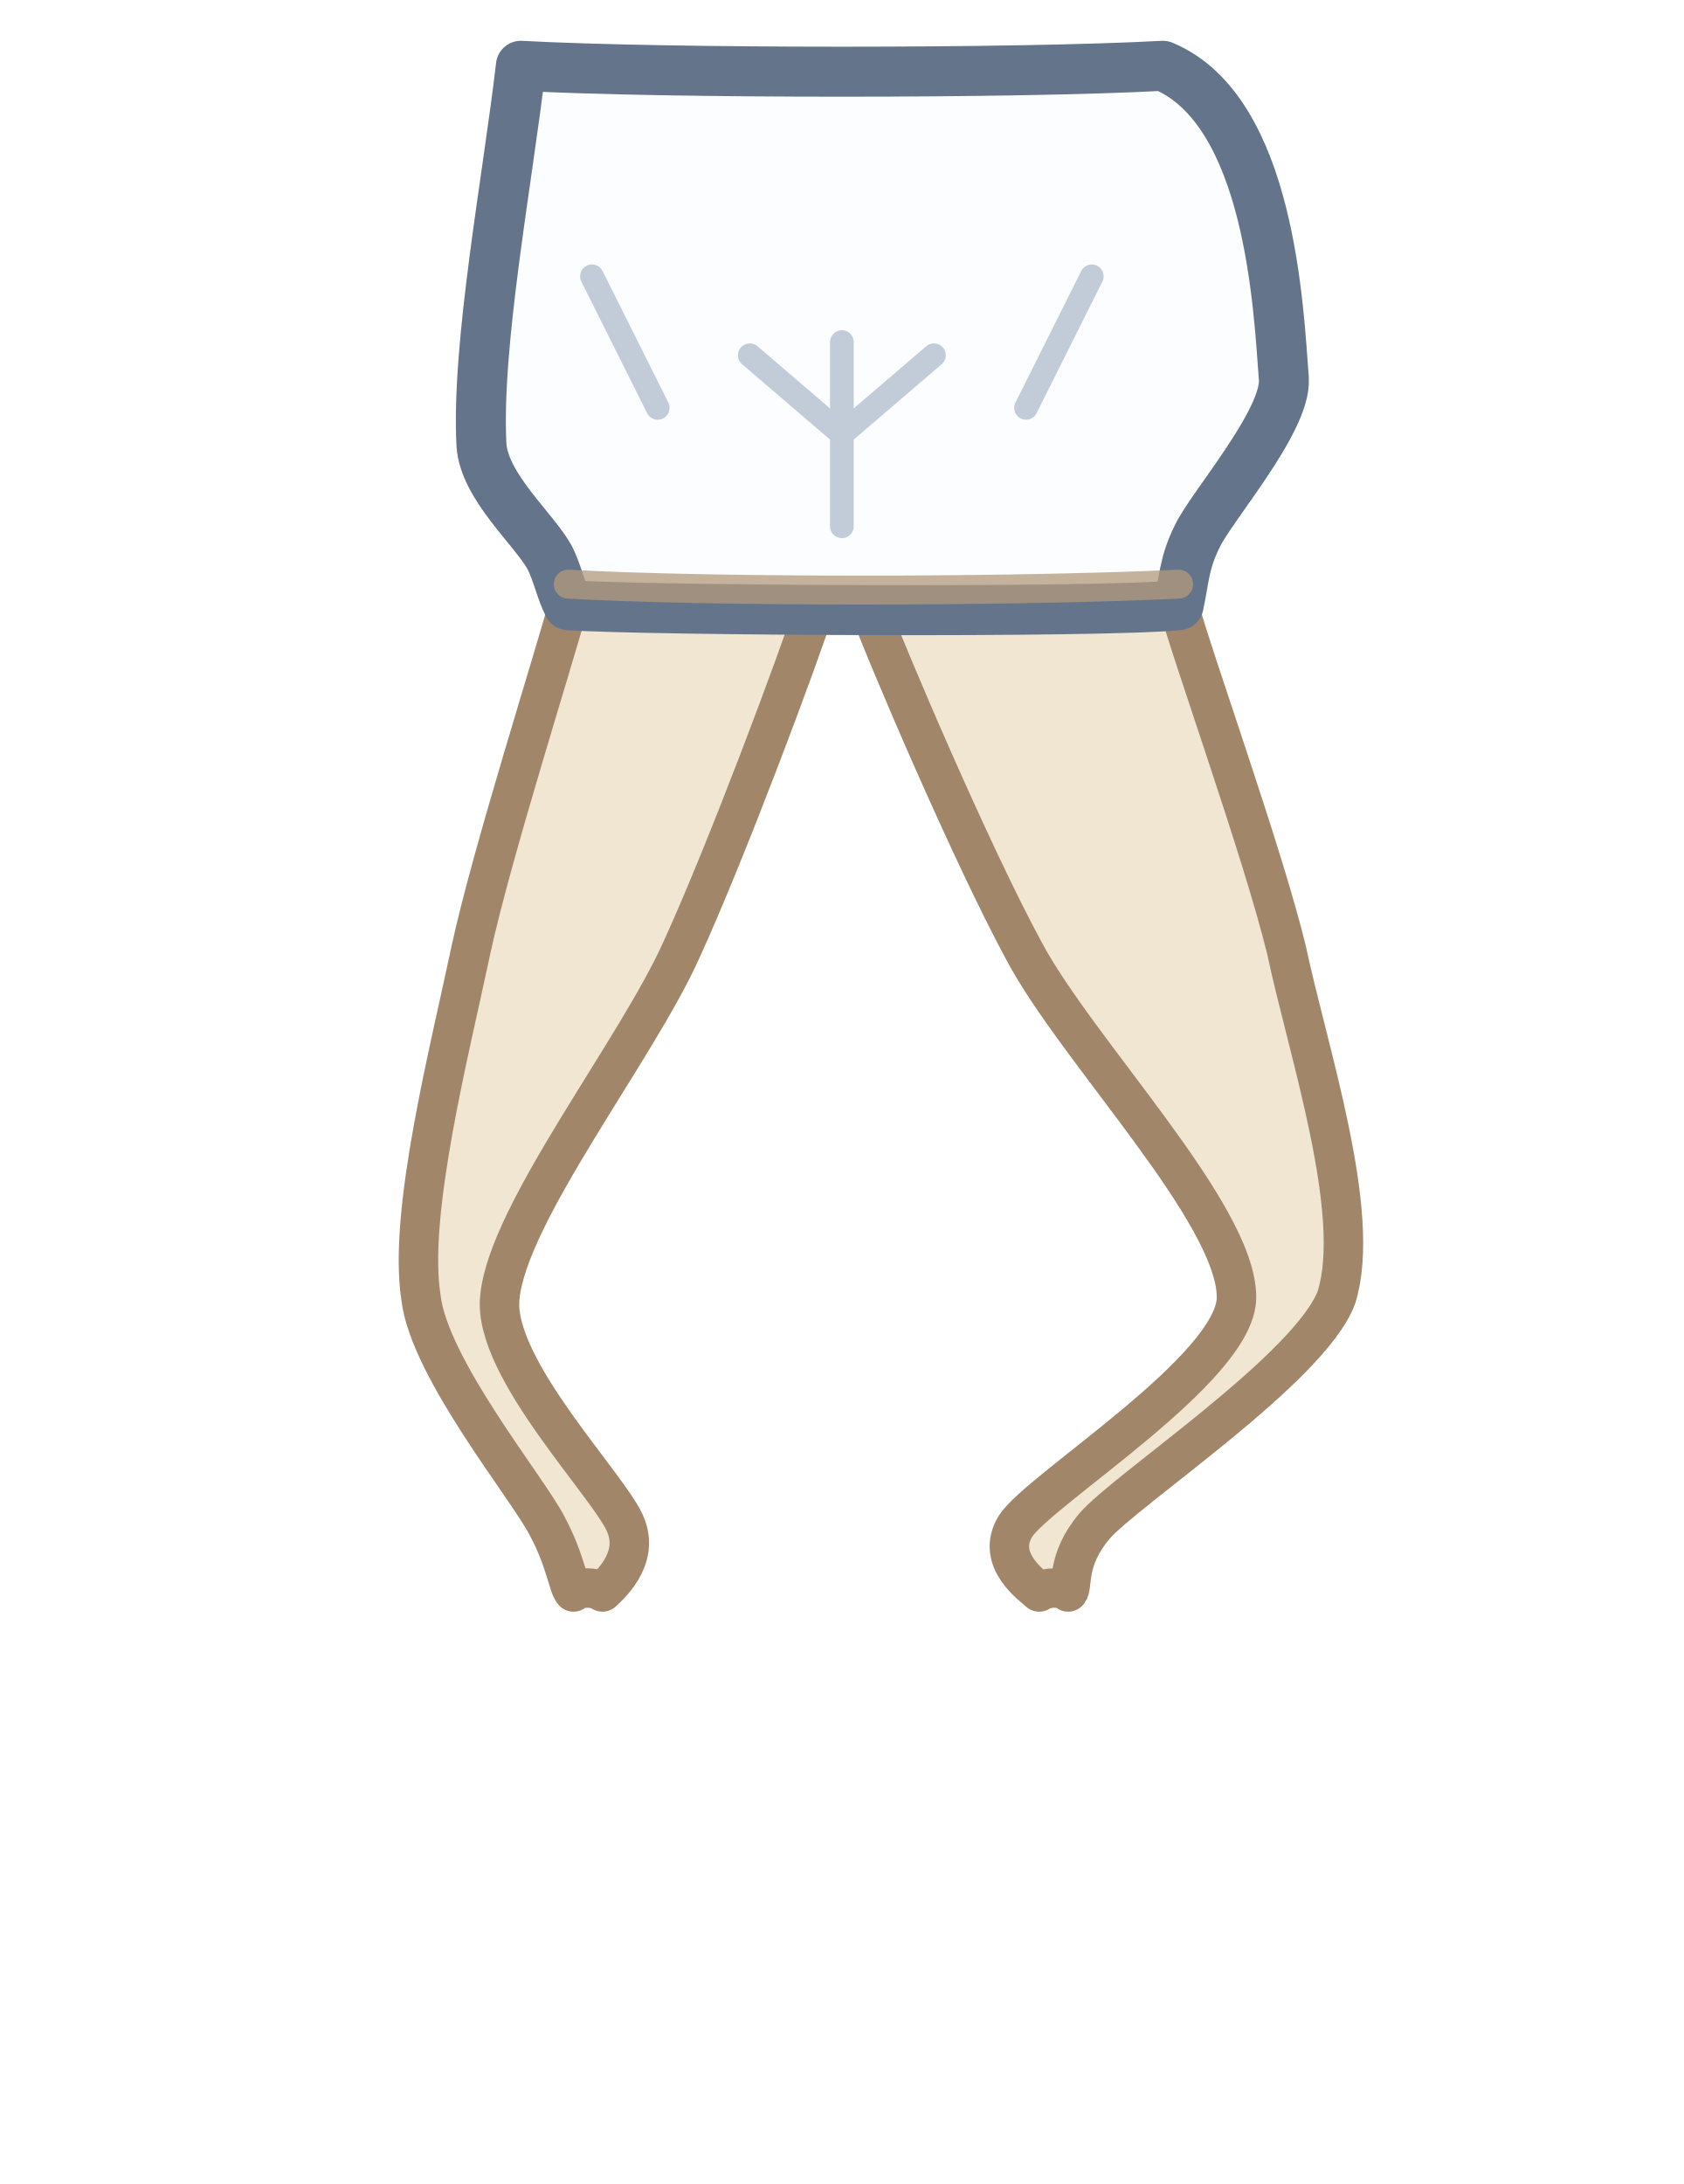
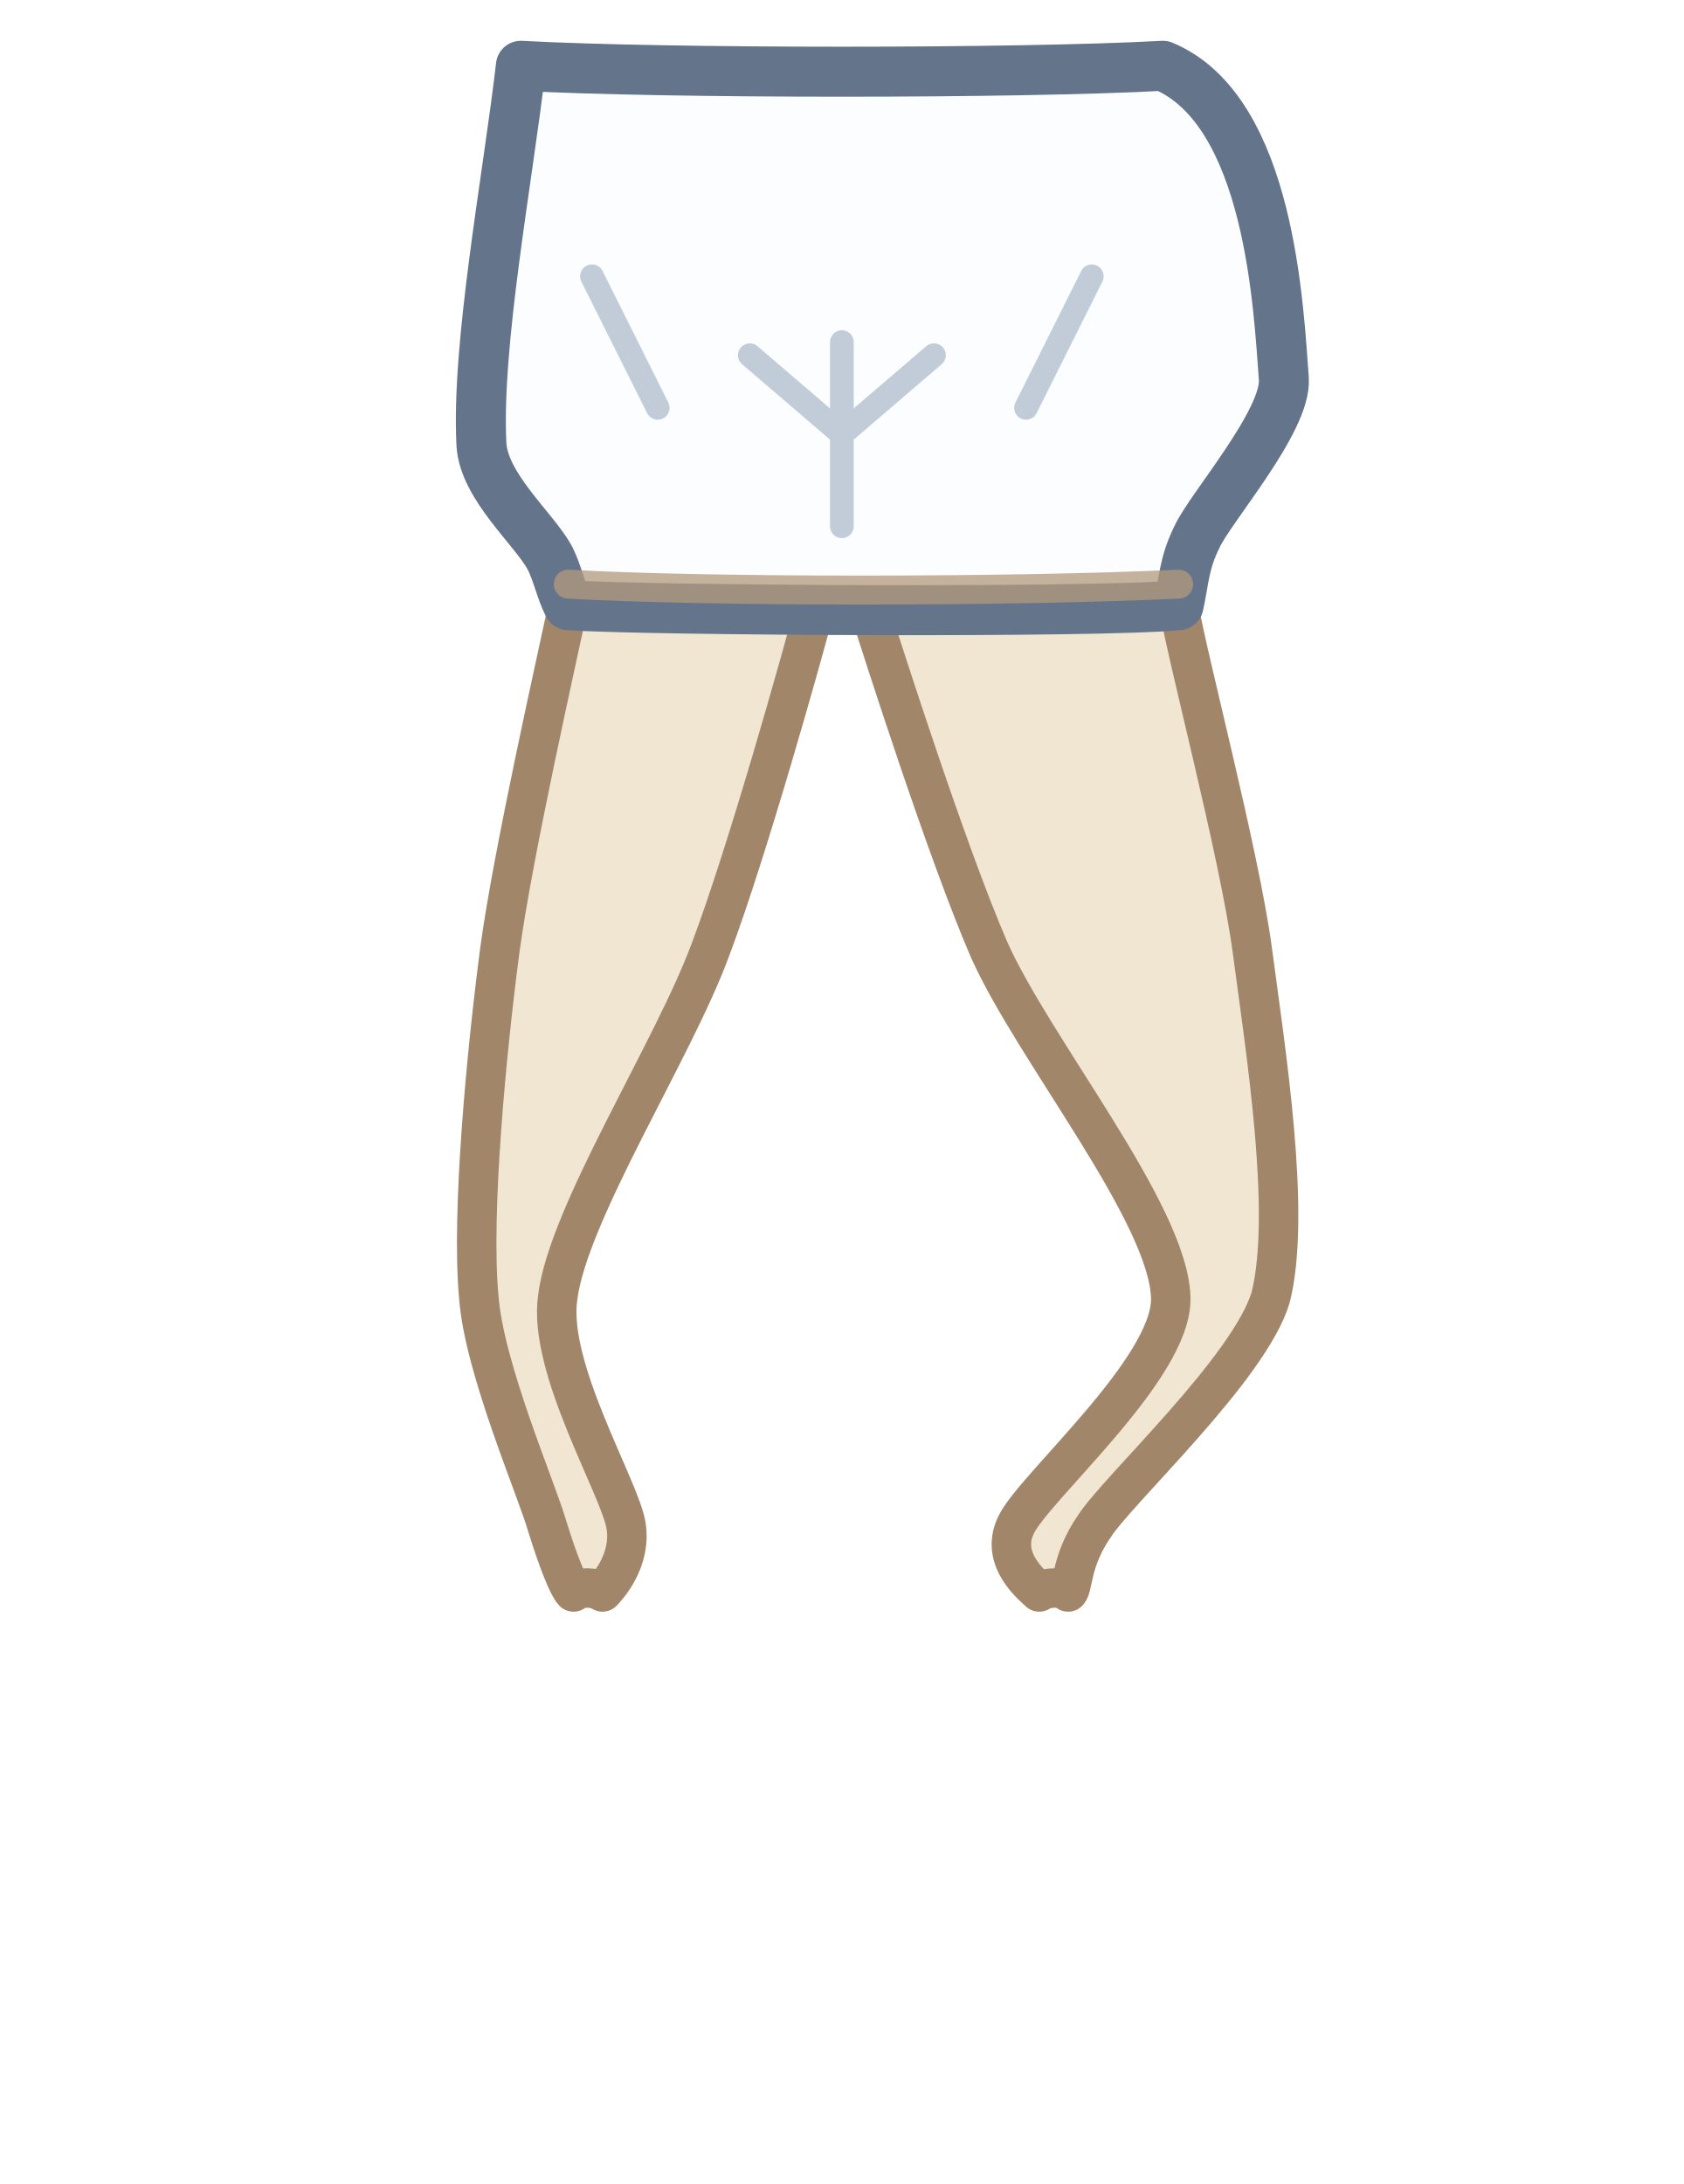
<svg xmlns="http://www.w3.org/2000/svg" viewBox="0 1.5 64 83" width="64" height="83" data-tooth-fdi="47" data-view="lateral" role="img">
  <g>
-     <path d="M33.0 22.5 C33.0 23.1 32.3 22.8 33.0 24.5 C33.7 26.4 36.9 33.9 38.9 37.6 C40.9 41.4 47.0 47.6 47.0 50.8 C47.0 53.5 39.5 58.1 38.6 59.5 C37.8 60.8 39.3 61.8 39.5 62.0 C39.8 61.8 40.4 61.8 40.6 62.0 C40.8 61.8 40.5 60.8 41.6 59.5 C42.8 58.1 49.8 53.5 50.8 50.8 C51.8 47.6 49.7 41.4 48.9 37.6 C48.0 33.9 45.3 26.4 44.8 24.5 C44.3 22.8 44.8 23.1 44.8 22.5 C43.5 22.3 34.3 22.3 33.0 22.5 Z" fill="#f0e6d2" stroke="#a1866a" stroke-width="1.5" stroke-linecap="round" stroke-linejoin="round" data-part="root" data-root-index="0" />
-     <path d="M21.6 22.5 C21.6 23.1 22.0 22.8 21.6 24.5 C21.1 26.4 18.7 33.9 17.9 37.6 C17.1 41.4 15.5 47.6 16.0 50.8 C16.3 53.5 20.1 58.1 20.8 59.5 C21.5 60.8 21.6 61.8 21.8 62.0 C22.0 61.8 22.6 61.8 22.9 62.0 C23.1 61.8 24.3 60.8 23.8 59.5 C23.3 58.1 18.7 53.5 19.0 50.8 C19.3 47.6 24.2 41.4 25.9 37.6 C27.6 33.9 30.4 26.4 31.0 24.5 C31.6 22.8 31.0 23.1 31.0 22.5 C30.0 22.3 22.6 22.3 21.6 22.5 Z" fill="#f0e6d2" stroke="#a1866a" stroke-width="1.5" stroke-linecap="round" stroke-linejoin="round" data-part="root" data-root-index="1" />
+     <path d="M33.0 22.5 C33.0 23.1 32.5 22.8 33.0 24.5 C33.6 26.4 36.0 33.9 37.6 37.6 C39.3 41.4 44.4 47.6 44.5 50.8 C44.6 53.5 39.2 58.1 38.6 59.5 C38.0 60.8 39.3 61.8 39.5 62.0 C39.8 61.8 40.4 61.8 40.6 62.0 C40.8 61.8 40.7 60.8 41.6 59.5 C42.5 58.1 47.5 53.5 48.3 50.8 C49.1 47.6 48.1 41.4 47.6 37.6 C47.1 33.9 45.1 26.4 44.8 24.5 C44.4 22.8 44.8 23.1 44.8 22.5 C43.5 22.3 34.3 22.3 33.0 22.5 Z" fill="#f0e6d2" stroke="#a1866a" stroke-width="1.5" stroke-linecap="round" stroke-linejoin="round" data-part="root" data-root-index="0" />
+     <path d="M21.6 22.5 C21.6 23.1 21.8 22.8 21.6 24.5 C21.2 26.4 19.5 33.9 19.0 37.6 C18.5 41.4 17.9 47.6 18.2 50.8 C18.4 53.5 20.4 58.1 20.8 59.5 C21.2 60.8 21.6 61.8 21.8 62.0 C22.0 61.8 22.6 61.8 22.9 62.0 C23.1 61.8 24.0 60.8 23.8 59.5 C23.6 58.1 20.8 53.5 21.2 50.8 C21.6 47.6 25.6 41.4 27.0 37.6 C28.4 33.9 30.5 26.4 31.0 24.5 C31.4 22.8 31.0 23.1 31.0 22.5 C30.0 22.3 22.6 22.3 21.6 22.5 Z" fill="#f0e6d2" stroke="#a1866a" stroke-width="1.5" stroke-linecap="round" stroke-linejoin="round" data-part="root" data-root-index="1" />
    <path d="M19.8 4.0 C25.2 4.3 38.8 4.3 44.2 4.0 C48.3 5.7 48.6 13.3 48.8 15.9 C48.9 17.5 46.0 20.8 45.5 21.9 C45.0 22.9 45.0 23.6 44.8 24.5 C41.8 24.8 24.5 24.7 21.6 24.5 C21.3 23.9 21.2 23.3 20.9 22.7 C20.3 21.6 18.4 20.0 18.3 18.4 C18.1 14.6 19.3 8.3 19.8 4.0 Z" fill="#fbfdfe" stroke="#64748b" stroke-width="1.9" stroke-linecap="round" stroke-linejoin="round" data-part="crown" />
    <path d="M22.5 12.0 L25.0 17.0 M41.5 12.0 L39.0 17.0 M32.0 14.5 V21.5 M28.5 15.0 L32.0 18.0 L35.5 15.0" fill="none" stroke="#94a3b8" stroke-width="0.9" stroke-opacity="0.55" stroke-linecap="round" data-part="surface" />
    <path d="M21.6 23.7 C26.8 24.0 38.4 24.0 44.8 23.7" fill="none" stroke="#b39a7c" stroke-width="1.1" stroke-opacity="0.75" stroke-linecap="round" data-part="cervical" />
  </g>
</svg>
